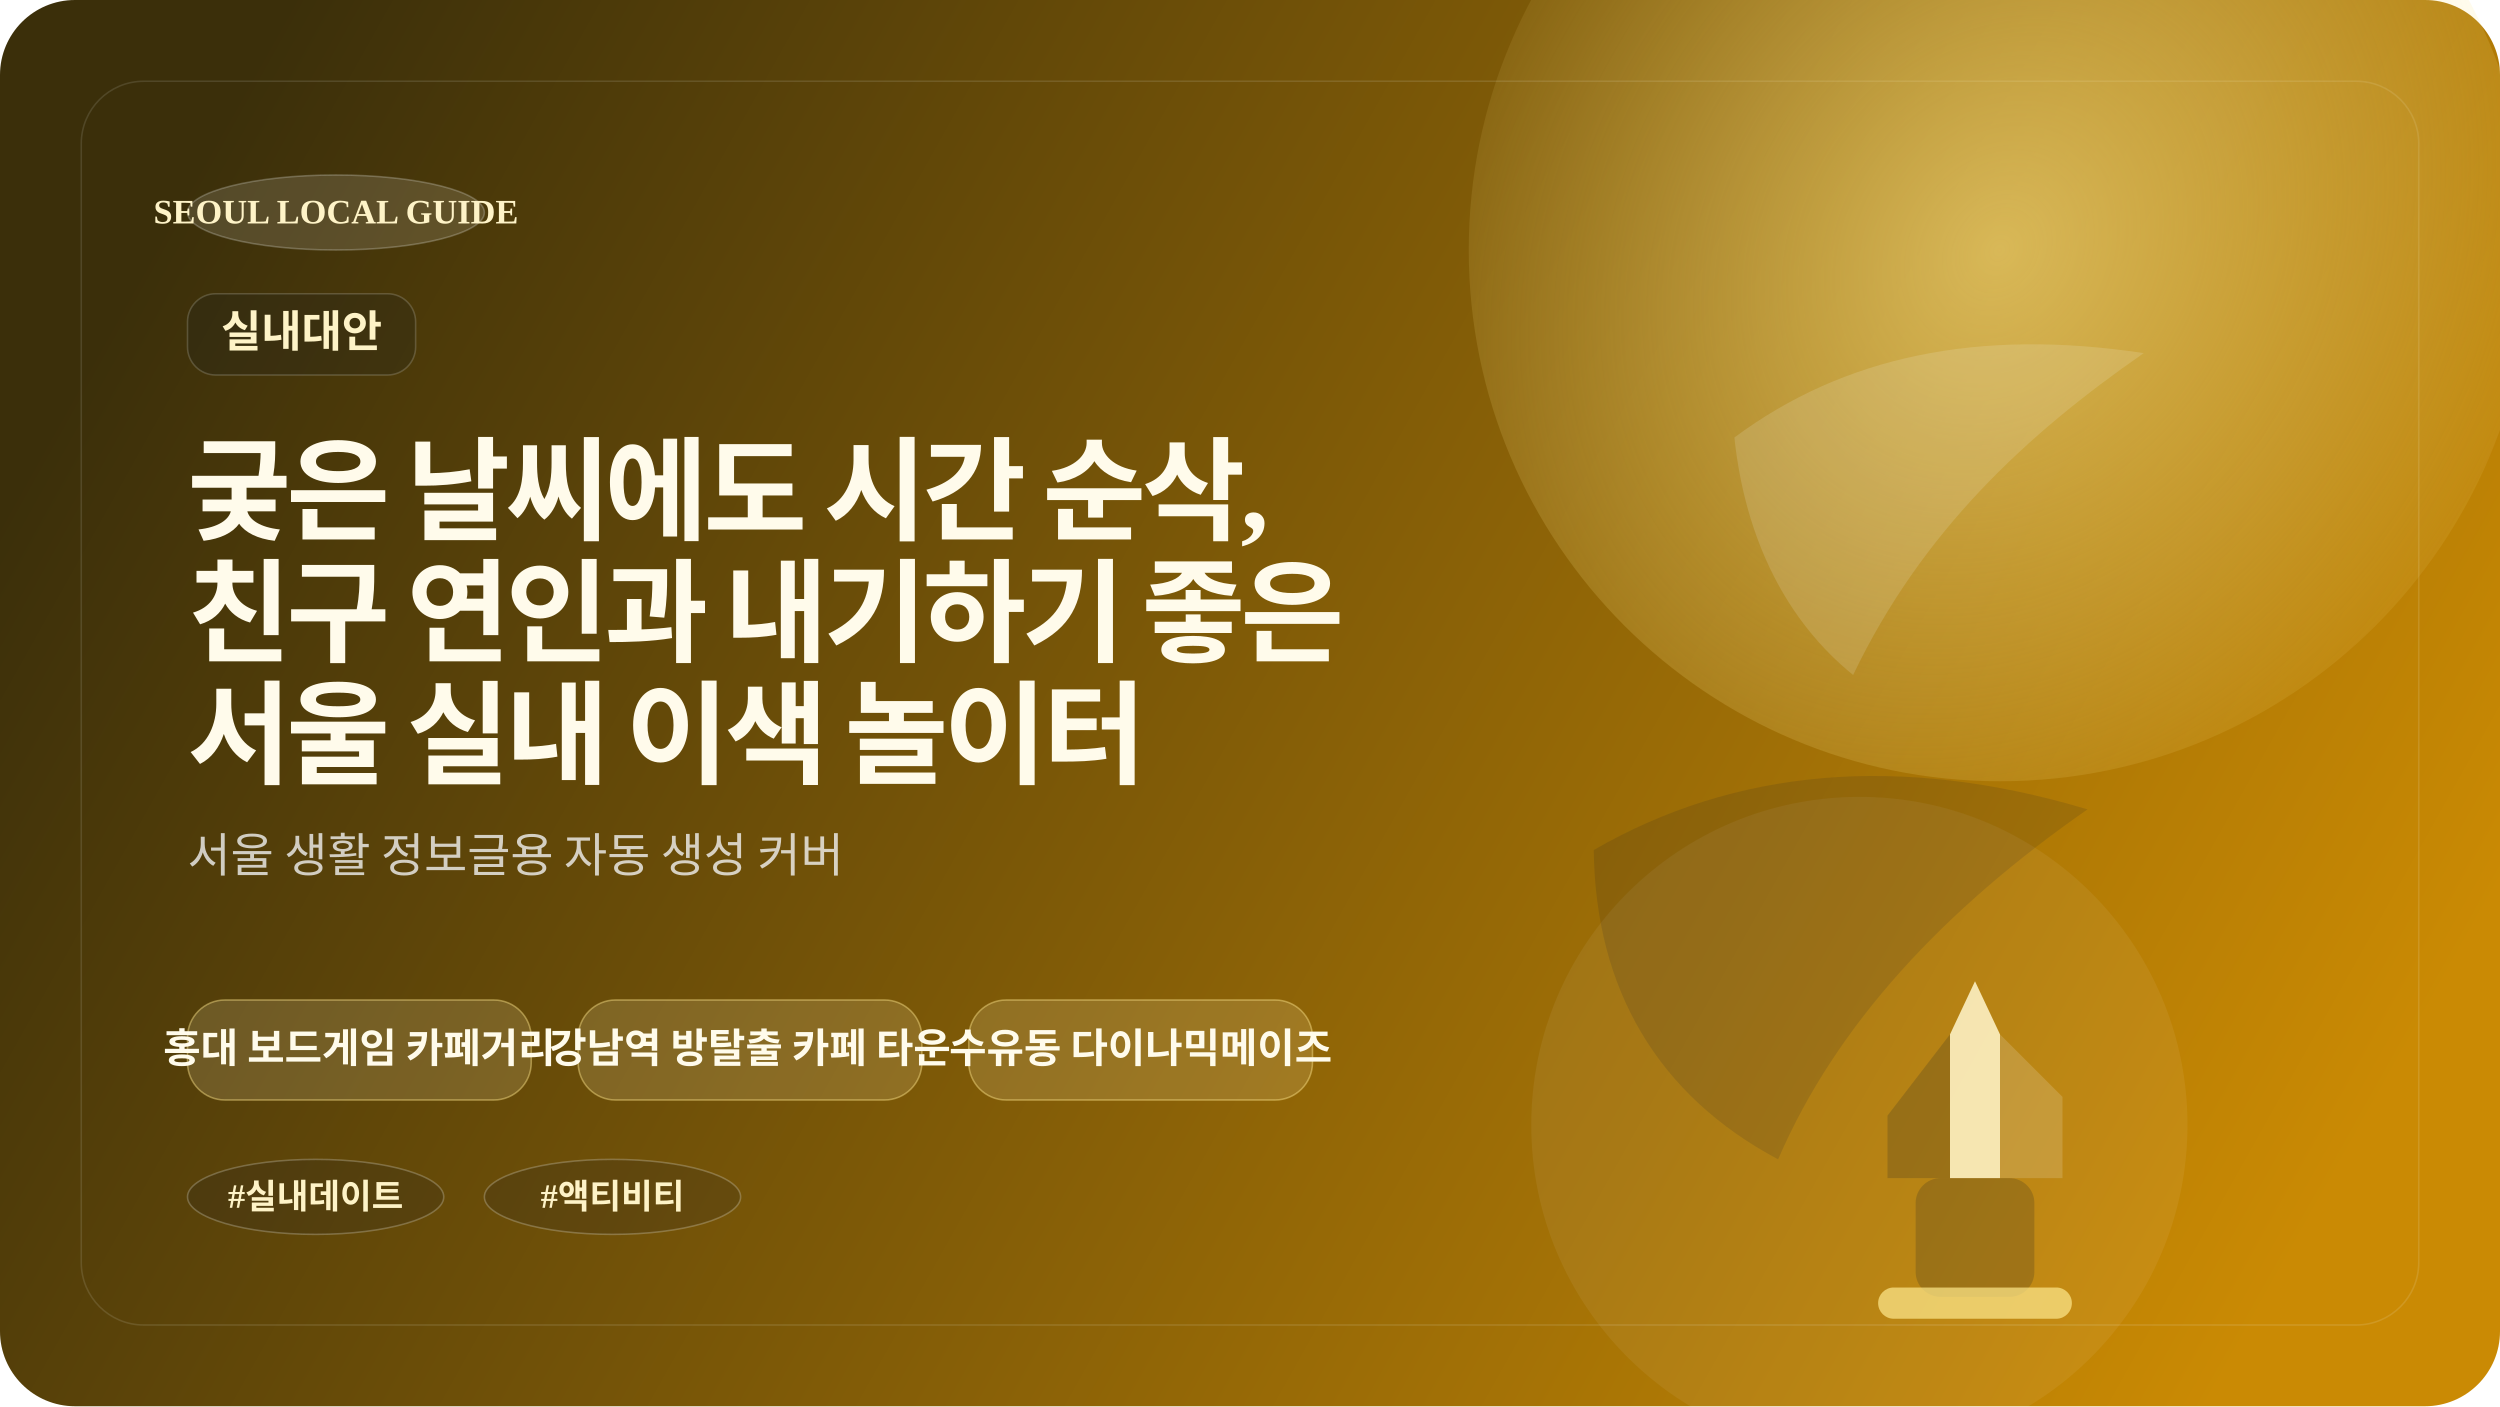
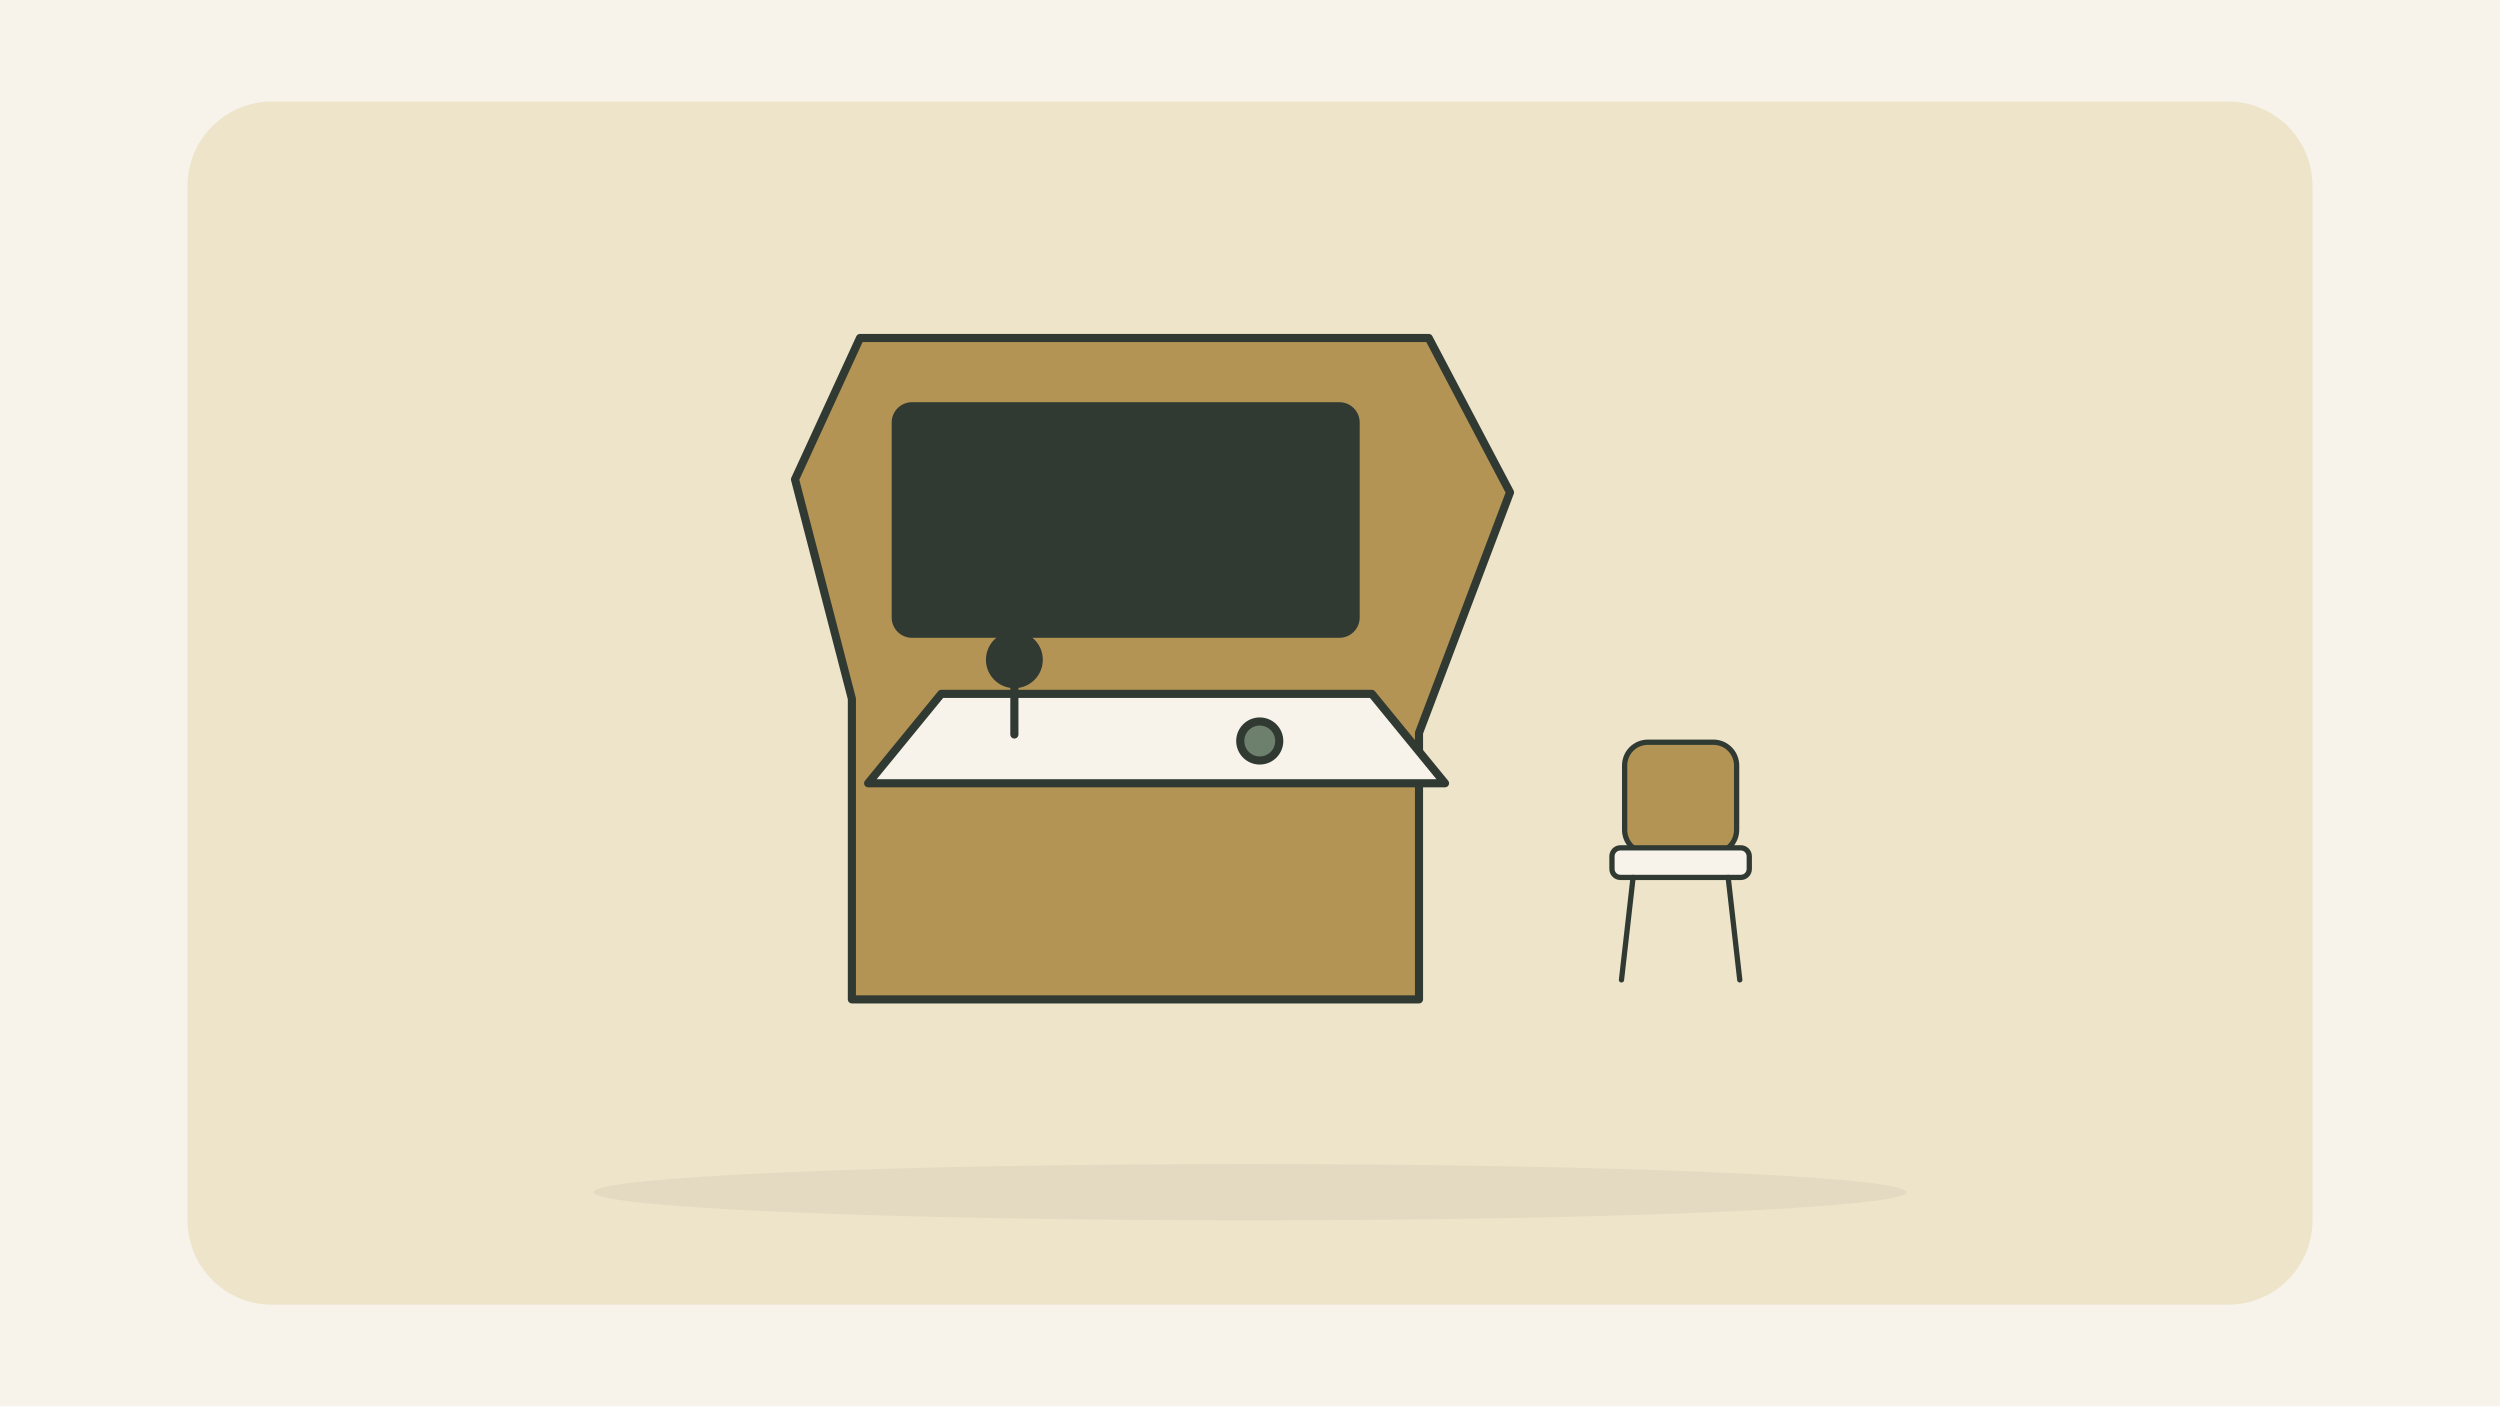
- <svg xmlns="http://www.w3.org/2000/svg" width="1600" height="900" viewBox="0 0 1600 900" fill="none" role="img" aria-labelledby="cover-title cover-desc">
-   <defs>
-     <linearGradient id="bg-gradient" x1="140" y1="80" x2="1460" y2="820" gradientUnits="userSpaceOnUse">
-       <stop stop-color="#3B2F0A" />
-       <stop offset="1" stop-color="#CA8A04" />
-     </linearGradient>
-     <radialGradient id="glow-gradient" cx="0" cy="0" r="1" gradientUnits="userSpaceOnUse" gradientTransform="translate(1280 160) rotate(125) scale(480 400)">
-       <stop stop-color="#FDE68A" stop-opacity="0.62" />
-       <stop offset="1" stop-color="#FDE68A" stop-opacity="0" />
-     </radialGradient>
-   </defs>
-   <rect width="1600" height="900" rx="48" fill="url(#bg-gradient)" />
-   <rect x="52" y="52" width="1496" height="796" rx="40" stroke="rgba(248,250,252,0.12)" />
-   <circle cx="1280" cy="160" r="340" fill="url(#glow-gradient)" />
-   <circle cx="1190" cy="720" r="210" fill="rgba(255,255,255,0.06)" />
-   <path d="M1110 280C1180 228 1266 210 1372 226C1297 278 1230 340 1186 432C1144 398 1117 346 1110 280Z" fill="rgba(248,250,252,0.14)" />
-   <path d="M1020 544C1110 492 1216 482 1336 518C1244 582 1175 656 1138 742C1061 701 1021 633 1020 544Z" fill="rgba(15,23,42,0.12)" />
-   <g transform="translate(120 112)">
-     <rect width="190" height="48" rx="999" fill="rgba(248,250,252,0.13)" stroke="rgba(248,250,252,0.24)" />
-     <text x="95" y="31" fill="#FEF3C7" font-size="22" font-weight="700" text-anchor="middle">SEOUL LOCAL GUIDE</text>
-   </g>
-   <g transform="translate(120 188)">
-     <rect width="146" height="52" rx="18" fill="rgba(15,23,42,0.18)" stroke="rgba(248,250,252,0.18)" />
-     <text x="73" y="34" fill="#FEF3C7" font-size="28" font-weight="700" text-anchor="middle">실내대안</text>
-   </g>
-   <text x="120" y="340" fill="#FFFBEB" font-size="72" font-weight="800" letter-spacing="-0.04em">
-     <tspan x="120" dy="0">궂은 날씨에도 시간 순삭,</tspan>
-     <tspan x="120" dy="78">친구 연인과 내기하기 좋은</tspan>
-     <tspan x="120" dy="78">서울 실내 이색 놀이터</tspan>
-   </text>
-   <text x="120" y="558" fill="rgba(248,250,252,0.76)" font-size="30" font-weight="500">
-     서울 생활 정보글용 자동 생성 커버
-   </text>
-   <g transform="translate(120 640)">
-     <rect width="220" height="64" rx="24" fill="rgba(254, 243, 199, 0.15)" stroke="rgba(253, 230, 138, 0.45)" />
-     <text x="110" y="40" fill="#FFFBEB" font-size="26" font-weight="600" text-anchor="middle">홍대 보드게임 카페거리</text>
-   </g>
-   <g transform="translate(370 640)">
-     <rect width="220" height="64" rx="24" fill="rgba(254, 243, 199, 0.15)" stroke="rgba(253, 230, 138, 0.45)" />
-     <text x="110" y="40" fill="#FFFBEB" font-size="26" font-weight="600" text-anchor="middle">강남역 방탈출 카페 타운</text>
-   </g>
-   <g transform="translate(620 640)">
-     <rect width="220" height="64" rx="24" fill="rgba(254, 243, 199, 0.15)" stroke="rgba(253, 230, 138, 0.45)" />
-     <text x="110" y="40" fill="#FFFBEB" font-size="26" font-weight="600" text-anchor="middle">수유동 다이나믹메이즈</text>
-   </g>
-   <g transform="translate(120 742)">
-     <rect width="164" height="48" rx="999" fill="rgba(15, 23, 42, 0.16)" stroke="rgba(248, 250, 252, 0.24)" />
-     <text x="82" y="31" fill="#FEF3C7" font-size="22" font-weight="600" text-anchor="middle">#실내데이트</text>
-   </g>
-   <g transform="translate(310 742)">
-     <rect width="164" height="48" rx="999" fill="rgba(15, 23, 42, 0.16)" stroke="rgba(248, 250, 252, 0.24)" />
-     <text x="82" y="31" fill="#FEF3C7" font-size="22" font-weight="600" text-anchor="middle">#액티비티</text>
-   </g>
-   <g transform="translate(1168 628)">
-     <path d="M96 0L112 34V126H80V34L96 0Z" fill="#FEF3C7" fill-opacity="0.88" />
-     <path d="M112 34L152 74V126H112V34Z" fill="rgba(248,250,252,0.16)" />
-     <path d="M80 34L40 86V126H80V34Z" fill="rgba(15,23,42,0.18)" />
-     <rect x="58" y="126" width="76" height="76" rx="16" fill="rgba(15,23,42,0.18)" />
-     <rect x="34" y="196" width="124" height="20" rx="10" fill="#FDE68A" fill-opacity="0.72" />
+ <svg xmlns="http://www.w3.org/2000/svg" width="1600" height="900" viewBox="0 0 1600 900" fill="none" role="img" aria-labelledby="cover-title cover-desc" data-cover-generator="seoulcity" data-cover-version="2" data-cover-subject="cinema" data-cover-scene="arcade-room" data-cover-palette="ochre">
+   <rect width="1600" height="900" fill="#F7F3EB" />
+   <rect x="120" y="65" width="1360" height="770" rx="54" fill="#EEE4CA" />
+   <ellipse cx="800" cy="763" rx="420" ry="18" fill="#303A33" opacity=".06" />
+   <g transform="translate(280 130) scale(1.04)" stroke="#303A33" stroke-width="5" stroke-linecap="round" stroke-linejoin="round">
+     <path d="M260 83H610L660 178L604 326V490H255V305L220 170Z" fill="#B49455" />
+     <rect x="282" y="125" width="283" height="140" rx="10" fill="#303A33" />
+     <path d="M310 302H575L620 357H265Z" fill="#F7F3EB" />
+     <circle cx="506" cy="331" r="12" fill="#6D806D" />
+     <path d="M355 327L355 290" fill="none" />
+     <circle cx="355" cy="281" r="15" fill="#303A33" />
+     <g transform="translate(765 413) scale(0.65)">
+       <rect x="-53" y="-125" width="106" height="105" rx="22" fill="#B49455" />
+       <rect x="-65" y="-25" width="130" height="28" rx="8" fill="#F7F3EB" />
+       <path d="M-45 3L-56 100" fill="none" />
+       <path d="M45 3L56 100" fill="none" />
+     </g>
  </g>
</svg>
